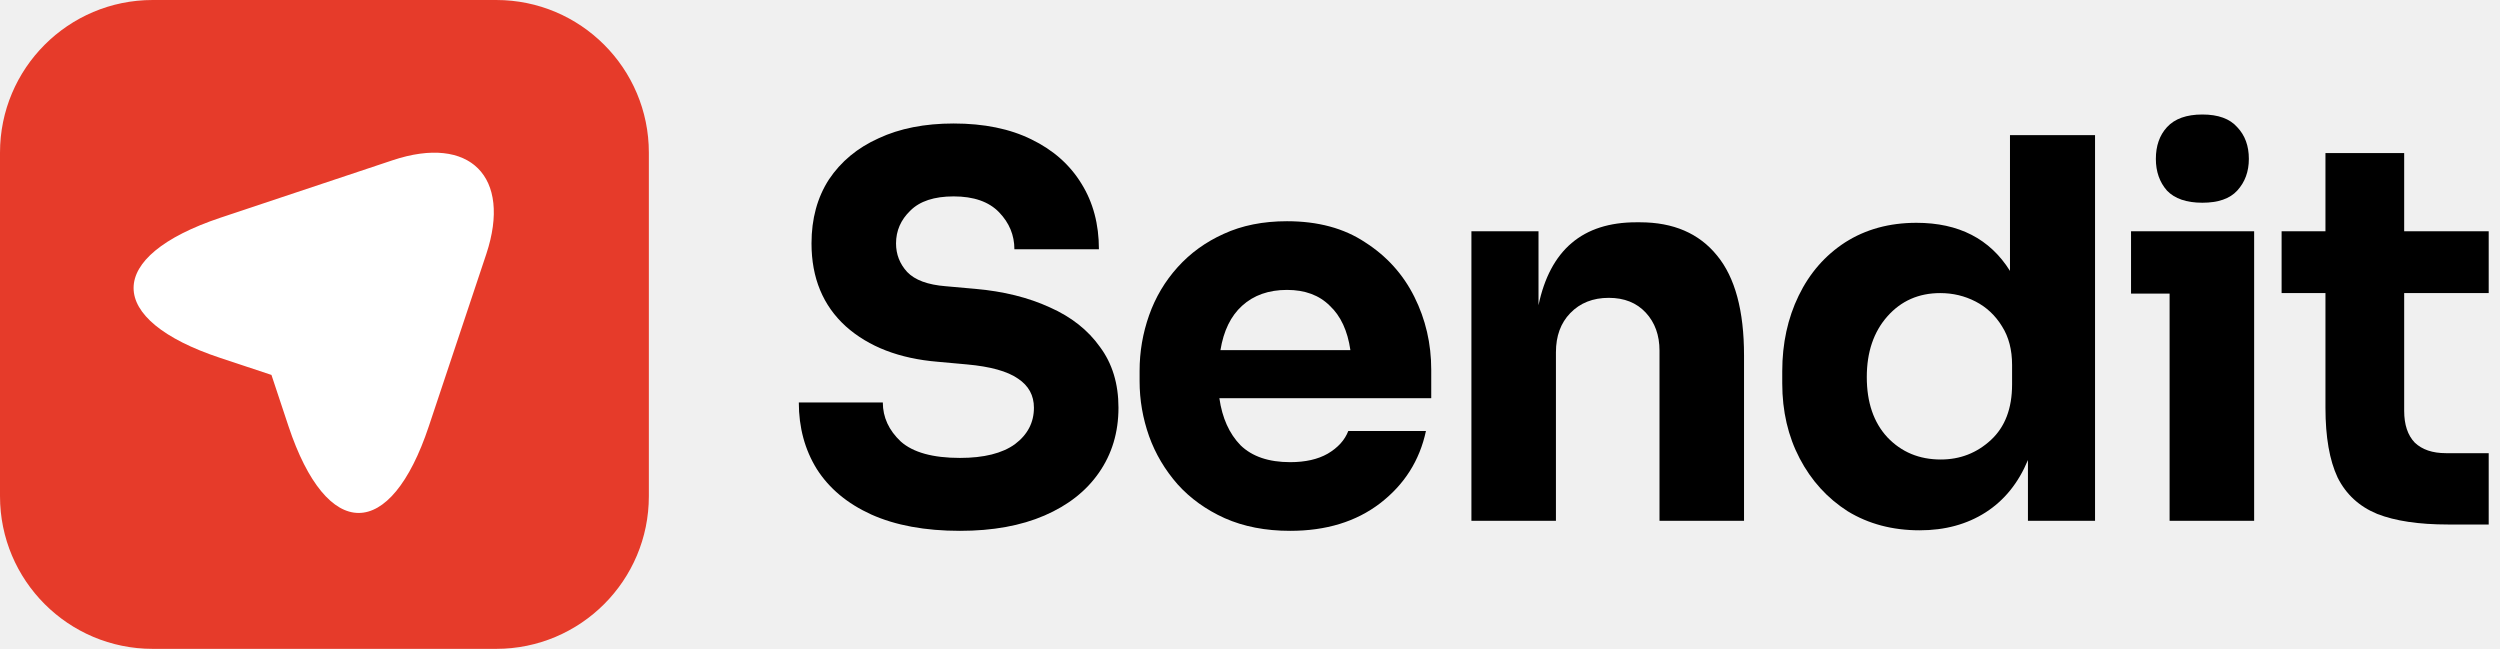
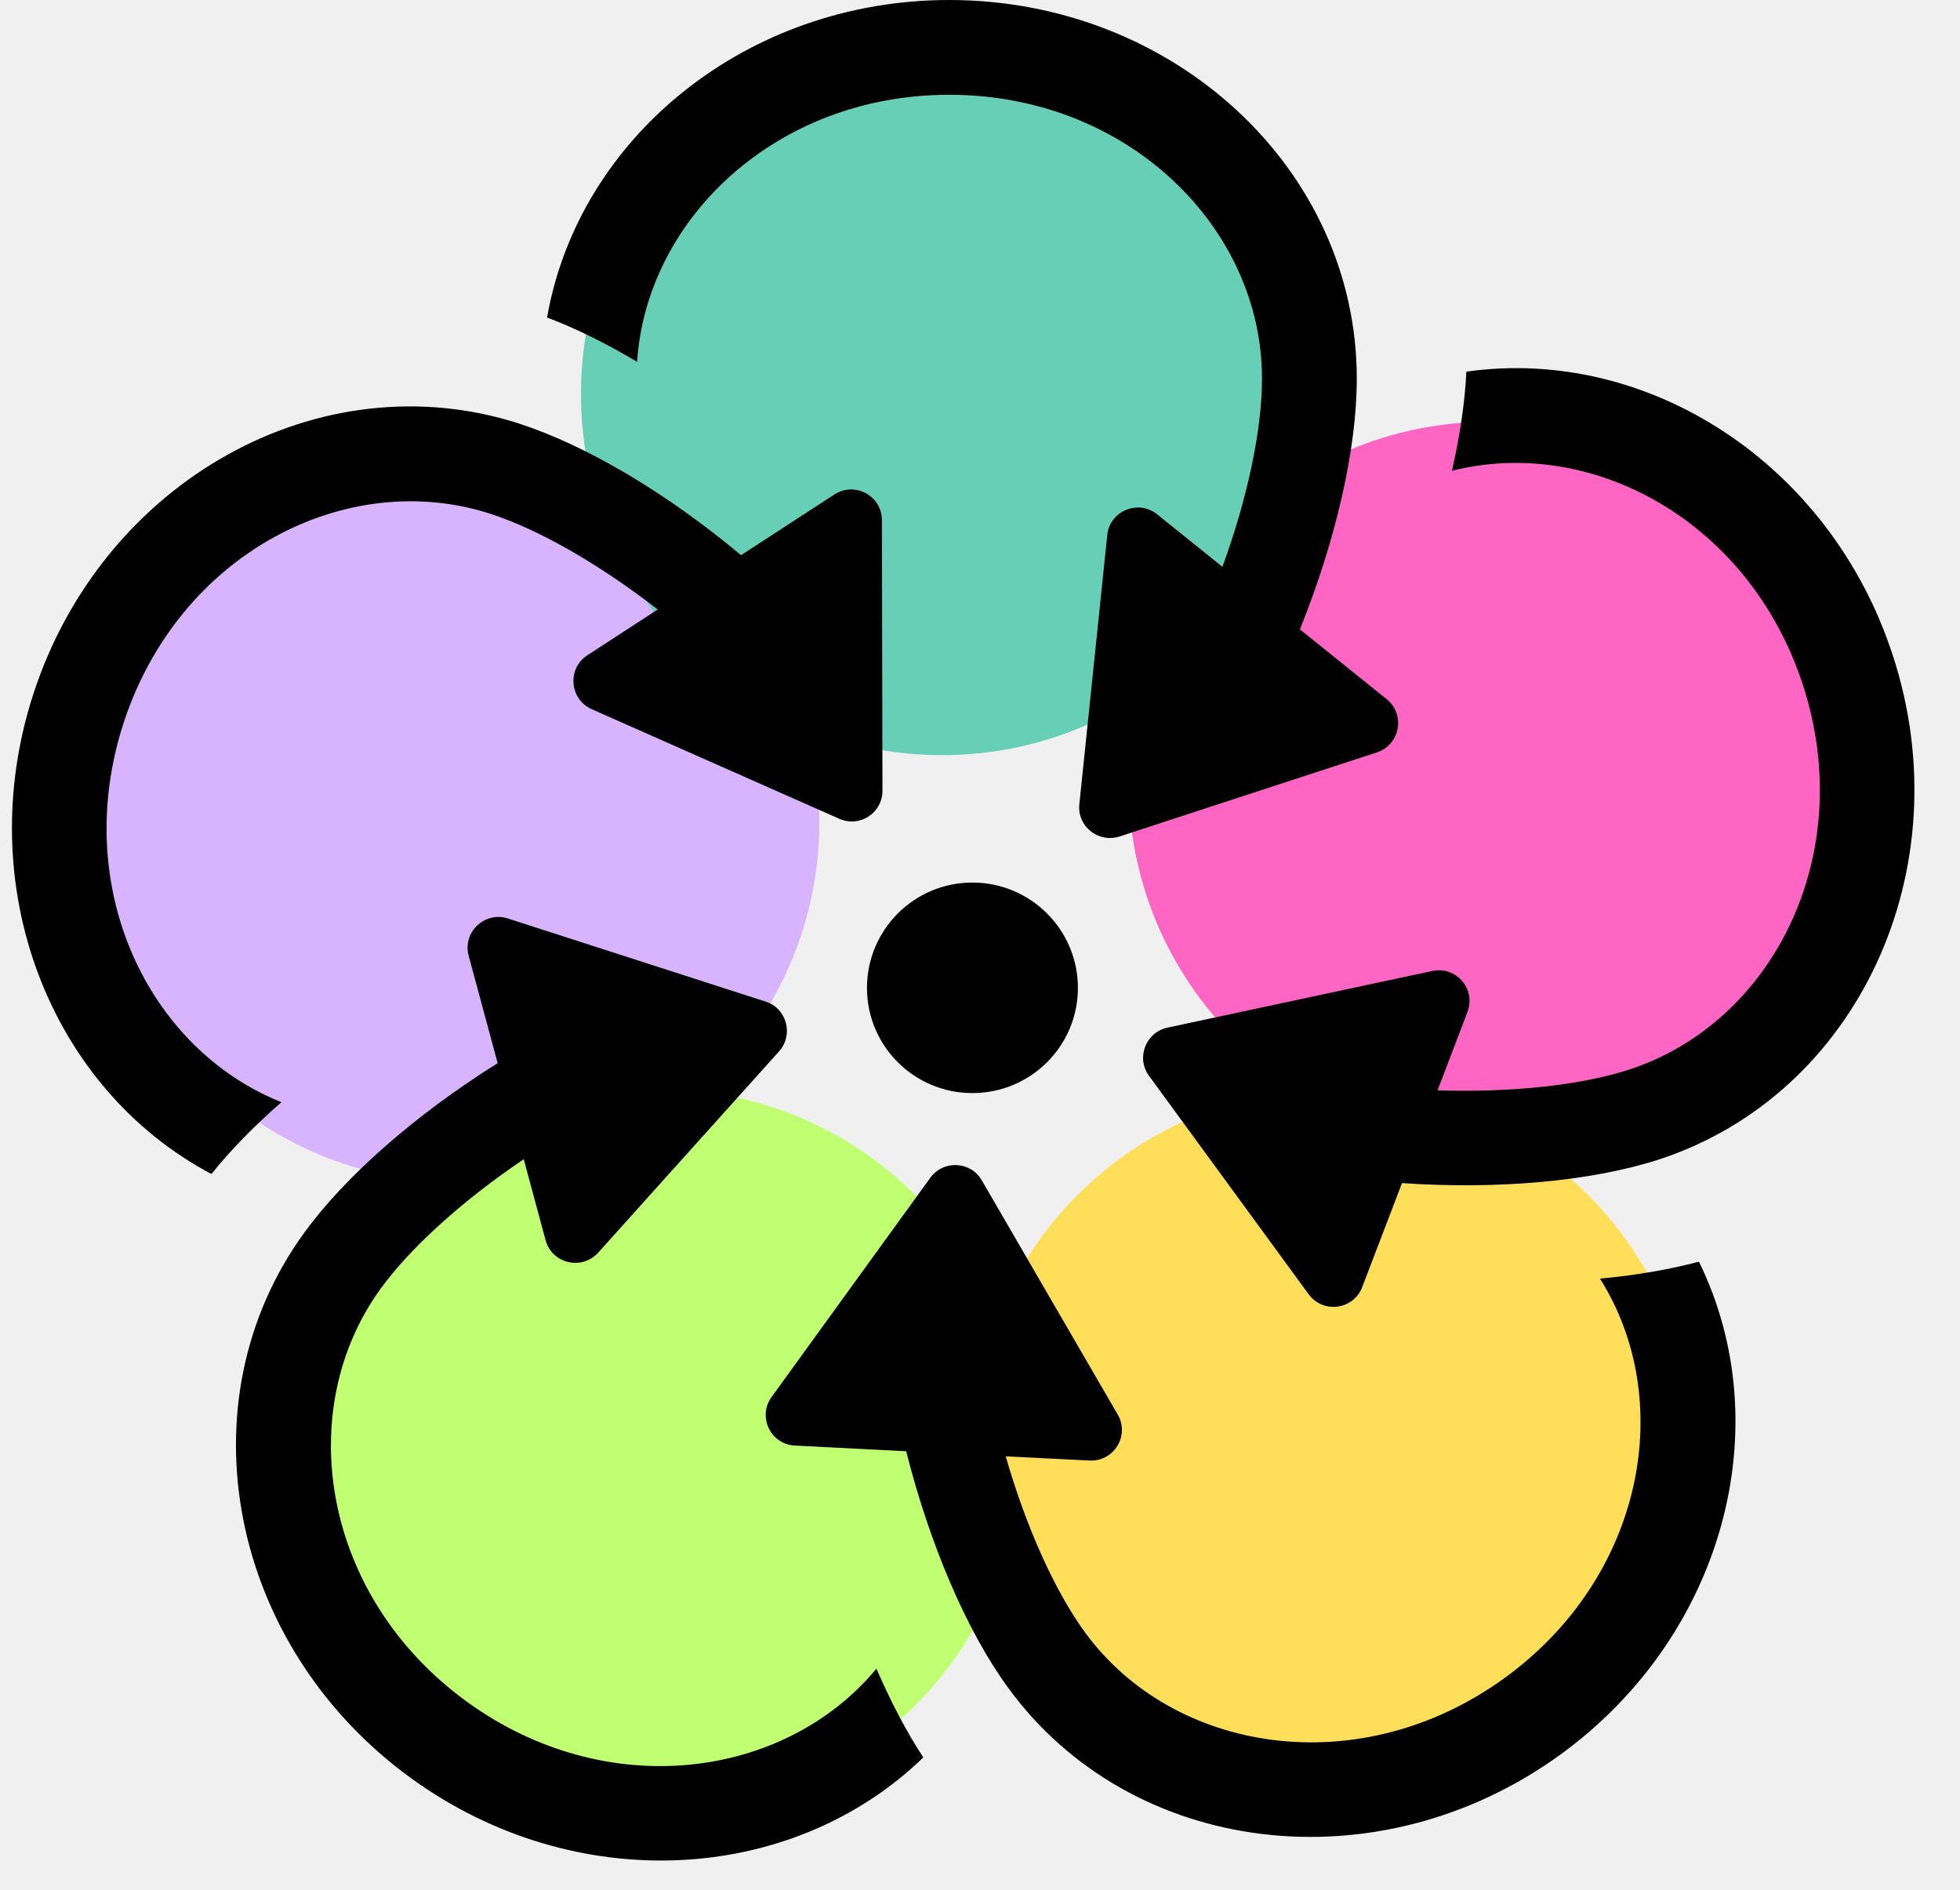
- <svg xmlns="http://www.w3.org/2000/svg" width="131" height="34" viewBox="0 0 131 34" fill="none">
-   <rect width="34" height="34" rx="8" fill="#E63B2A" />
-   <path d="M11.554 11.407L20.574 8.397C24.624 7.047 26.824 9.257 25.484 13.306L22.474 22.326C20.454 28.396 17.134 28.396 15.114 22.326L14.224 19.646L11.544 18.756C5.484 16.747 5.484 13.437 11.554 11.407Z" fill="white" />
-   <path d="M50.302 27.816C48.475 27.816 46.925 27.53 45.651 26.958C44.396 26.386 43.446 25.592 42.8 24.577C42.172 23.562 41.858 22.399 41.858 21.088H46.26C46.26 21.864 46.574 22.547 47.202 23.137C47.847 23.709 48.881 23.995 50.302 23.995C51.557 23.995 52.517 23.755 53.181 23.276C53.846 22.777 54.178 22.14 54.178 21.365C54.178 20.719 53.901 20.212 53.348 19.843C52.794 19.455 51.899 19.206 50.662 19.095L49.139 18.957C47.128 18.791 45.522 18.172 44.322 17.102C43.123 16.013 42.523 14.564 42.523 12.755C42.523 11.463 42.827 10.347 43.436 9.405C44.064 8.464 44.931 7.744 46.039 7.246C47.146 6.729 48.456 6.471 49.97 6.471C51.557 6.471 52.914 6.747 54.04 7.301C55.184 7.855 56.061 8.63 56.67 9.627C57.279 10.605 57.583 11.749 57.583 13.06H53.154C53.154 12.322 52.886 11.675 52.351 11.122C51.816 10.568 51.022 10.291 49.97 10.291C48.955 10.291 48.198 10.54 47.7 11.039C47.202 11.519 46.952 12.091 46.952 12.755C46.952 13.327 47.146 13.826 47.534 14.25C47.94 14.675 48.613 14.924 49.555 14.998L51.105 15.136C52.582 15.265 53.883 15.588 55.009 16.105C56.135 16.603 57.011 17.296 57.639 18.181C58.285 19.049 58.608 20.11 58.608 21.365C58.608 22.657 58.266 23.792 57.583 24.771C56.919 25.73 55.968 26.478 54.732 27.013C53.495 27.548 52.019 27.816 50.302 27.816Z" fill="black" />
-   <path d="M67.605 27.816C66.313 27.816 65.169 27.594 64.172 27.151C63.194 26.709 62.373 26.118 61.708 25.38C61.044 24.623 60.545 23.783 60.213 22.86C59.881 21.919 59.715 20.959 59.715 19.981V19.427C59.715 18.431 59.881 17.462 60.213 16.52C60.545 15.579 61.044 14.739 61.708 14.001C62.373 13.263 63.176 12.681 64.117 12.257C65.077 11.814 66.184 11.592 67.439 11.592C69.063 11.592 70.429 11.961 71.537 12.7C72.662 13.42 73.521 14.37 74.111 15.551C74.702 16.733 74.997 18.006 74.997 19.372V20.867H63.895C64.043 21.901 64.412 22.722 65.003 23.331C65.612 23.922 66.479 24.217 67.605 24.217C68.399 24.217 69.054 24.069 69.571 23.774C70.106 23.46 70.466 23.063 70.651 22.583H74.72C74.388 24.134 73.585 25.398 72.312 26.376C71.057 27.336 69.488 27.816 67.605 27.816ZM67.439 15.191C66.479 15.191 65.695 15.468 65.086 16.022C64.495 16.557 64.117 17.332 63.951 18.348H70.761C70.614 17.332 70.254 16.557 69.682 16.022C69.128 15.468 68.38 15.191 67.439 15.191Z" fill="black" />
-   <path d="M77.102 27.29V12.118H80.618V15.994C81.227 13.097 82.934 11.648 85.74 11.648H85.933C87.687 11.648 89.034 12.229 89.975 13.392C90.917 14.536 91.387 16.28 91.387 18.624V27.29H86.958V18.375C86.958 17.563 86.718 16.899 86.238 16.382C85.758 15.865 85.112 15.607 84.3 15.607C83.469 15.607 82.796 15.874 82.279 16.41C81.781 16.926 81.531 17.609 81.531 18.458V27.29H77.102Z" fill="black" />
-   <path d="M100.588 27.788C99.167 27.788 97.912 27.456 96.823 26.792C95.753 26.109 94.913 25.186 94.304 24.023C93.695 22.86 93.39 21.55 93.39 20.092V19.455C93.39 17.997 93.676 16.677 94.249 15.496C94.821 14.315 95.633 13.383 96.685 12.7C97.755 12.017 99.001 11.675 100.422 11.675C102.637 11.675 104.271 12.515 105.323 14.195V7.08H109.78V27.29H106.264V24.106C105.766 25.306 105.027 26.219 104.049 26.847C103.071 27.474 101.917 27.788 100.588 27.788ZM101.696 24.078C102.711 24.078 103.588 23.737 104.326 23.054C105.064 22.371 105.433 21.402 105.433 20.147V19.123C105.433 18.329 105.258 17.655 104.907 17.102C104.557 16.53 104.095 16.096 103.523 15.801C102.951 15.505 102.333 15.358 101.668 15.358C100.542 15.358 99.62 15.764 98.9 16.576C98.18 17.388 97.82 18.449 97.82 19.759C97.82 21.088 98.18 22.14 98.9 22.916C99.638 23.691 100.57 24.078 101.696 24.078Z" fill="black" />
-   <path d="M115.403 10.623C114.573 10.623 113.955 10.411 113.549 9.987C113.161 9.544 112.967 8.99 112.967 8.326C112.967 7.643 113.161 7.089 113.549 6.664C113.955 6.221 114.573 6 115.403 6C116.234 6 116.843 6.221 117.231 6.664C117.637 7.089 117.84 7.643 117.84 8.326C117.84 8.99 117.637 9.544 117.231 9.987C116.843 10.411 116.234 10.623 115.403 10.623ZM113.687 27.29V15.385H111.666V12.118H118.117V27.29H113.687Z" fill="black" />
-   <path d="M128.277 27.484C126.745 27.484 125.508 27.299 124.567 26.93C123.626 26.542 122.933 25.906 122.49 25.02C122.066 24.115 121.854 22.897 121.854 21.365V15.358H119.556V12.118H121.854V8.021H125.979V12.118H130.408V15.358H125.979V21.531C125.979 22.251 126.163 22.805 126.532 23.192C126.92 23.562 127.465 23.746 128.166 23.746H130.408V27.484H128.277Z" fill="black" />
+ <svg xmlns="http://www.w3.org/2000/svg" width="56" zoomAndPan="magnify" viewBox="0 0 42 40.5" height="54" preserveAspectRatio="xMidYMid meet" version="1.0">
+   <defs>
+     <clipPath id="1e5aff6e9a">
+       <path d="M 2.086 9.867 L 17.559 9.867 L 17.559 25.34 L 2.086 25.34 Z M 2.086 9.867 " clip-rule="nonzero" />
+     </clipPath>
+     <clipPath id="ffaac64ce2">
+       <path d="M 9.82 9.867 C 5.551 9.867 2.086 13.332 2.086 17.605 C 2.086 21.875 5.551 25.34 9.82 25.34 C 14.094 25.34 17.559 21.875 17.559 17.605 C 17.559 13.332 14.094 9.867 9.82 9.867 Z M 9.82 9.867 " clip-rule="nonzero" />
+     </clipPath>
+     <clipPath id="52c784c376">
+       <path d="M 24.184 9.039 L 39.652 9.039 L 39.652 24.512 L 24.184 24.512 Z M 24.184 9.039 " clip-rule="nonzero" />
+     </clipPath>
+     <clipPath id="2d8d632c9f">
+       <path d="M 31.918 9.039 C 27.645 9.039 24.184 12.504 24.184 16.777 C 24.184 21.051 27.645 24.512 31.918 24.512 C 36.191 24.512 39.652 21.051 39.652 16.777 C 39.652 12.504 36.191 9.039 31.918 9.039 Z M 31.918 9.039 " clip-rule="nonzero" />
+     </clipPath>
+     <clipPath id="90eb1f598a">
+       <path d="M 6.406 23.344 L 21.879 23.344 L 21.879 38.816 L 6.406 38.816 Z M 6.406 23.344 " clip-rule="nonzero" />
+     </clipPath>
+     <clipPath id="99aadad8cf">
+       <path d="M 14.141 23.344 C 9.871 23.344 6.406 26.809 6.406 31.078 C 6.406 35.352 9.871 38.816 14.141 38.816 C 18.414 38.816 21.879 35.352 21.879 31.078 C 21.879 26.809 18.414 23.344 14.141 23.344 Z M 14.141 23.344 " clip-rule="nonzero" />
+     </clipPath>
+     <clipPath id="34b57c87f7">
+       <path d="M 20.824 23.344 L 36.293 23.344 L 36.293 38.816 L 20.824 38.816 Z M 20.824 23.344 " clip-rule="nonzero" />
+     </clipPath>
+     <clipPath id="93b63bad77">
+       <path d="M 28.559 23.344 C 24.285 23.344 20.824 26.809 20.824 31.078 C 20.824 35.352 24.285 38.816 28.559 38.816 C 32.832 38.816 36.293 35.352 36.293 31.078 C 36.293 26.809 32.832 23.344 28.559 23.344 Z M 28.559 23.344 " clip-rule="nonzero" />
+     </clipPath>
+     <clipPath id="05d1609581">
+       <path d="M 12.449 0.711 L 27.922 0.711 L 27.922 16.184 L 12.449 16.184 Z M 12.449 0.711 " clip-rule="nonzero" />
+     </clipPath>
+     <clipPath id="2d69b25fd2">
+       <path d="M 20.184 0.711 C 15.914 0.711 12.449 4.176 12.449 8.445 C 12.449 12.719 15.914 16.184 20.184 16.184 C 24.457 16.184 27.922 12.719 27.922 8.445 C 27.922 4.176 24.457 0.711 20.184 0.711 Z M 20.184 0.711 " clip-rule="nonzero" />
+     </clipPath>
+     <clipPath id="cf0bc97bbd">
+       <path d="M 0.258 0 L 41.371 0 L 41.371 39.875 L 0.258 39.875 Z M 0.258 0 " clip-rule="nonzero" />
+     </clipPath>
+   </defs>
+   <g clip-path="url(#1e5aff6e9a)">
+     <g clip-path="url(#ffaac64ce2)">
+       <path fill="#d8b4fe" d="M 2.086 9.867 L 17.559 9.867 L 17.559 25.34 L 2.086 25.34 Z M 2.086 9.867 " fill-opacity="1" fill-rule="nonzero" />
+     </g>
+   </g>
+   <g clip-path="url(#52c784c376)">
+     <g clip-path="url(#2d8d632c9f)">
+       <path fill="#ff66c4" d="M 24.184 9.039 L 39.652 9.039 L 39.652 24.512 L 24.184 24.512 Z M 24.184 9.039 " fill-opacity="1" fill-rule="nonzero" />
+     </g>
+   </g>
+   <g clip-path="url(#90eb1f598a)">
+     <g clip-path="url(#99aadad8cf)">
+       <path fill="#c1ff72" d="M 6.406 23.344 L 21.879 23.344 L 21.879 38.816 L 6.406 38.816 Z M 6.406 23.344 " fill-opacity="1" fill-rule="nonzero" />
+     </g>
+   </g>
+   <g clip-path="url(#34b57c87f7)">
+     <g clip-path="url(#93b63bad77)">
+       <path fill="#ffde59" d="M 20.824 23.344 L 36.293 23.344 L 36.293 38.816 L 20.824 38.816 Z M 20.824 23.344 " fill-opacity="1" fill-rule="nonzero" />
+     </g>
+   </g>
+   <g clip-path="url(#05d1609581)">
+     <g clip-path="url(#2d69b25fd2)">
+       <path fill="#68cfb7" d="M 12.449 0.711 L 27.922 0.711 L 27.922 16.184 L 12.449 16.184 Z M 12.449 0.711 " fill-opacity="1" fill-rule="nonzero" />
+     </g>
+   </g>
+   <g clip-path="url(#cf0bc97bbd)">
+     <path fill="#000000" d="M 29.715 14.984 L 27.855 13.488 C 28.629 11.57 29.074 9.621 29.074 8.113 C 29.074 3.633 25.164 0 20.34 0 C 16 0 12.398 2.945 11.723 6.805 C 12.336 7.035 12.988 7.359 13.652 7.754 C 13.855 4.68 16.645 2.031 20.34 2.031 C 24.184 2.031 27.043 4.891 27.043 8.113 C 27.043 9.184 26.746 10.637 26.195 12.148 L 24.797 11.023 C 24.391 10.695 23.777 10.949 23.727 11.469 L 23.129 17.234 C 23.078 17.707 23.535 18.074 23.992 17.926 L 29.504 16.125 C 30.004 15.961 30.121 15.312 29.715 14.984 Z M 29.191 27.582 L 30.043 25.355 C 32.109 25.496 34.102 25.316 35.539 24.852 C 39.805 23.465 42.055 18.629 40.562 14.051 C 39.223 9.926 35.305 7.414 31.422 7.965 C 31.391 8.617 31.285 9.336 31.113 10.09 C 34.105 9.332 37.488 11.164 38.633 14.676 C 39.82 18.324 37.98 21.926 34.91 22.922 C 33.891 23.254 32.414 23.418 30.805 23.367 L 31.445 21.688 C 31.633 21.199 31.203 20.699 30.691 20.809 L 25.02 22.023 C 24.551 22.121 24.34 22.672 24.621 23.055 L 28.043 27.738 C 28.352 28.16 29.008 28.07 29.191 27.582 Z M 19.418 31.102 L 17.035 30.98 C 16.512 30.957 16.227 30.359 16.535 29.938 L 19.934 25.242 C 20.215 24.855 20.801 24.883 21.039 25.297 L 23.949 30.312 C 24.215 30.762 23.871 31.328 23.348 31.301 L 21.551 31.211 C 21.996 32.758 22.613 34.105 23.242 34.973 C 25.141 37.582 29.137 38.215 32.242 35.961 C 35.234 33.789 35.93 30.008 34.285 27.402 C 35.055 27.332 35.773 27.207 36.406 27.039 C 38.129 30.555 36.949 35.051 33.438 37.602 C 29.535 40.434 24.234 39.789 21.598 36.164 C 20.711 34.945 19.926 33.109 19.418 31.102 Z M 10.043 20.484 L 10.664 22.785 C 8.91 23.883 7.406 25.199 6.52 26.418 C 3.883 30.043 4.906 35.277 8.809 38.109 C 12.32 40.656 16.969 40.391 19.785 37.664 C 19.426 37.117 19.09 36.473 18.781 35.762 C 16.809 38.133 12.996 38.641 10.004 36.469 C 6.895 34.211 6.266 30.219 8.16 27.613 C 8.793 26.746 9.887 25.746 11.223 24.844 L 11.691 26.578 C 11.828 27.082 12.469 27.234 12.82 26.844 L 16.695 22.531 C 17.012 22.176 16.859 21.609 16.406 21.465 L 10.883 19.684 C 10.387 19.523 9.906 19.98 10.043 20.484 Z M 15.879 11.898 L 17.879 10.598 C 18.316 10.312 18.898 10.625 18.898 11.148 L 18.91 16.941 C 18.914 17.422 18.422 17.742 17.984 17.547 L 12.68 15.199 C 12.203 14.988 12.148 14.328 12.586 14.043 L 14.094 13.062 C 12.82 12.074 11.531 11.344 10.512 11.012 C 7.441 10.016 3.836 11.848 2.648 15.496 C 1.504 19.012 3.168 22.477 6.031 23.621 C 5.449 24.129 4.941 24.648 4.531 25.16 C 1.066 23.328 -0.625 18.996 0.715 14.871 C 2.207 10.289 6.871 7.699 11.137 9.082 C 12.574 9.551 14.293 10.57 15.879 11.898 Z M 20.836 23.426 C 22.086 23.426 23.098 22.418 23.098 21.172 C 23.098 19.926 22.086 18.914 20.836 18.914 C 19.59 18.914 18.578 19.926 18.578 21.172 C 18.578 22.418 19.59 23.426 20.836 23.426 Z M 20.836 23.426 " fill-opacity="1" fill-rule="evenodd" />
+   </g>
</svg>
